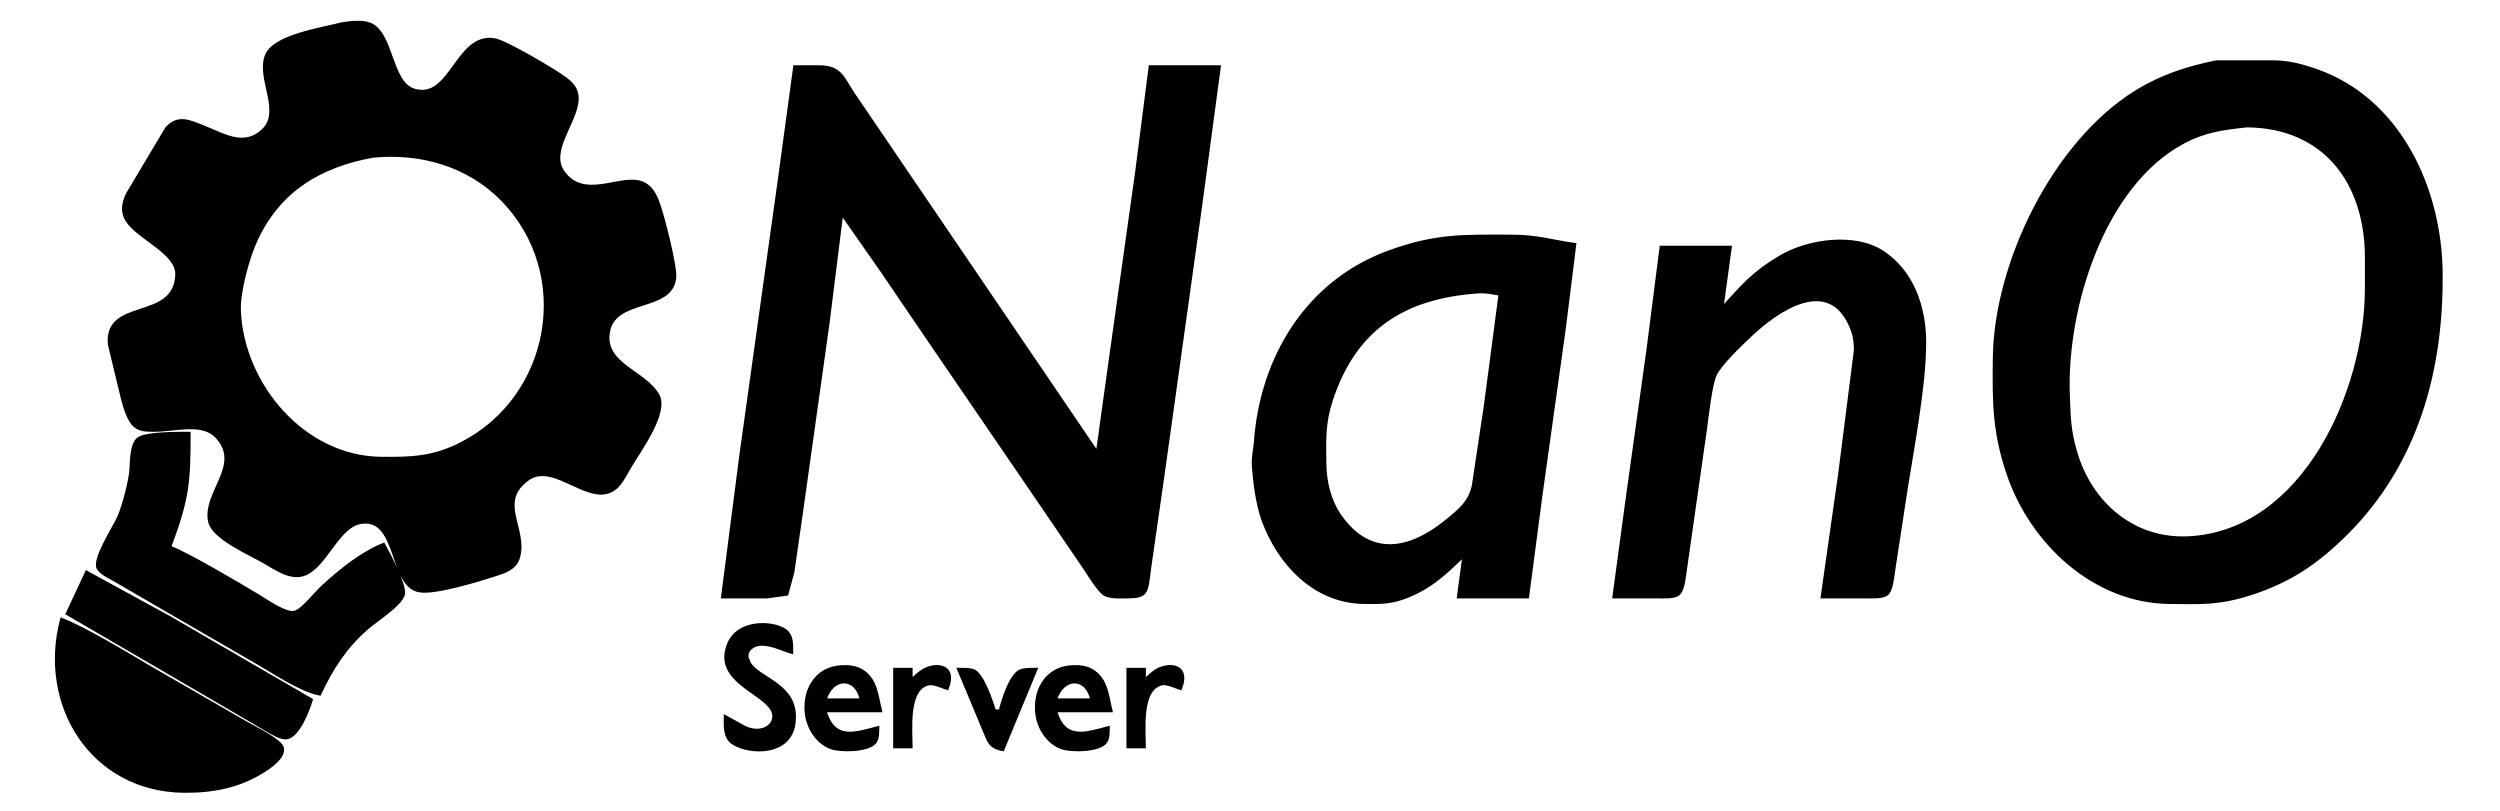
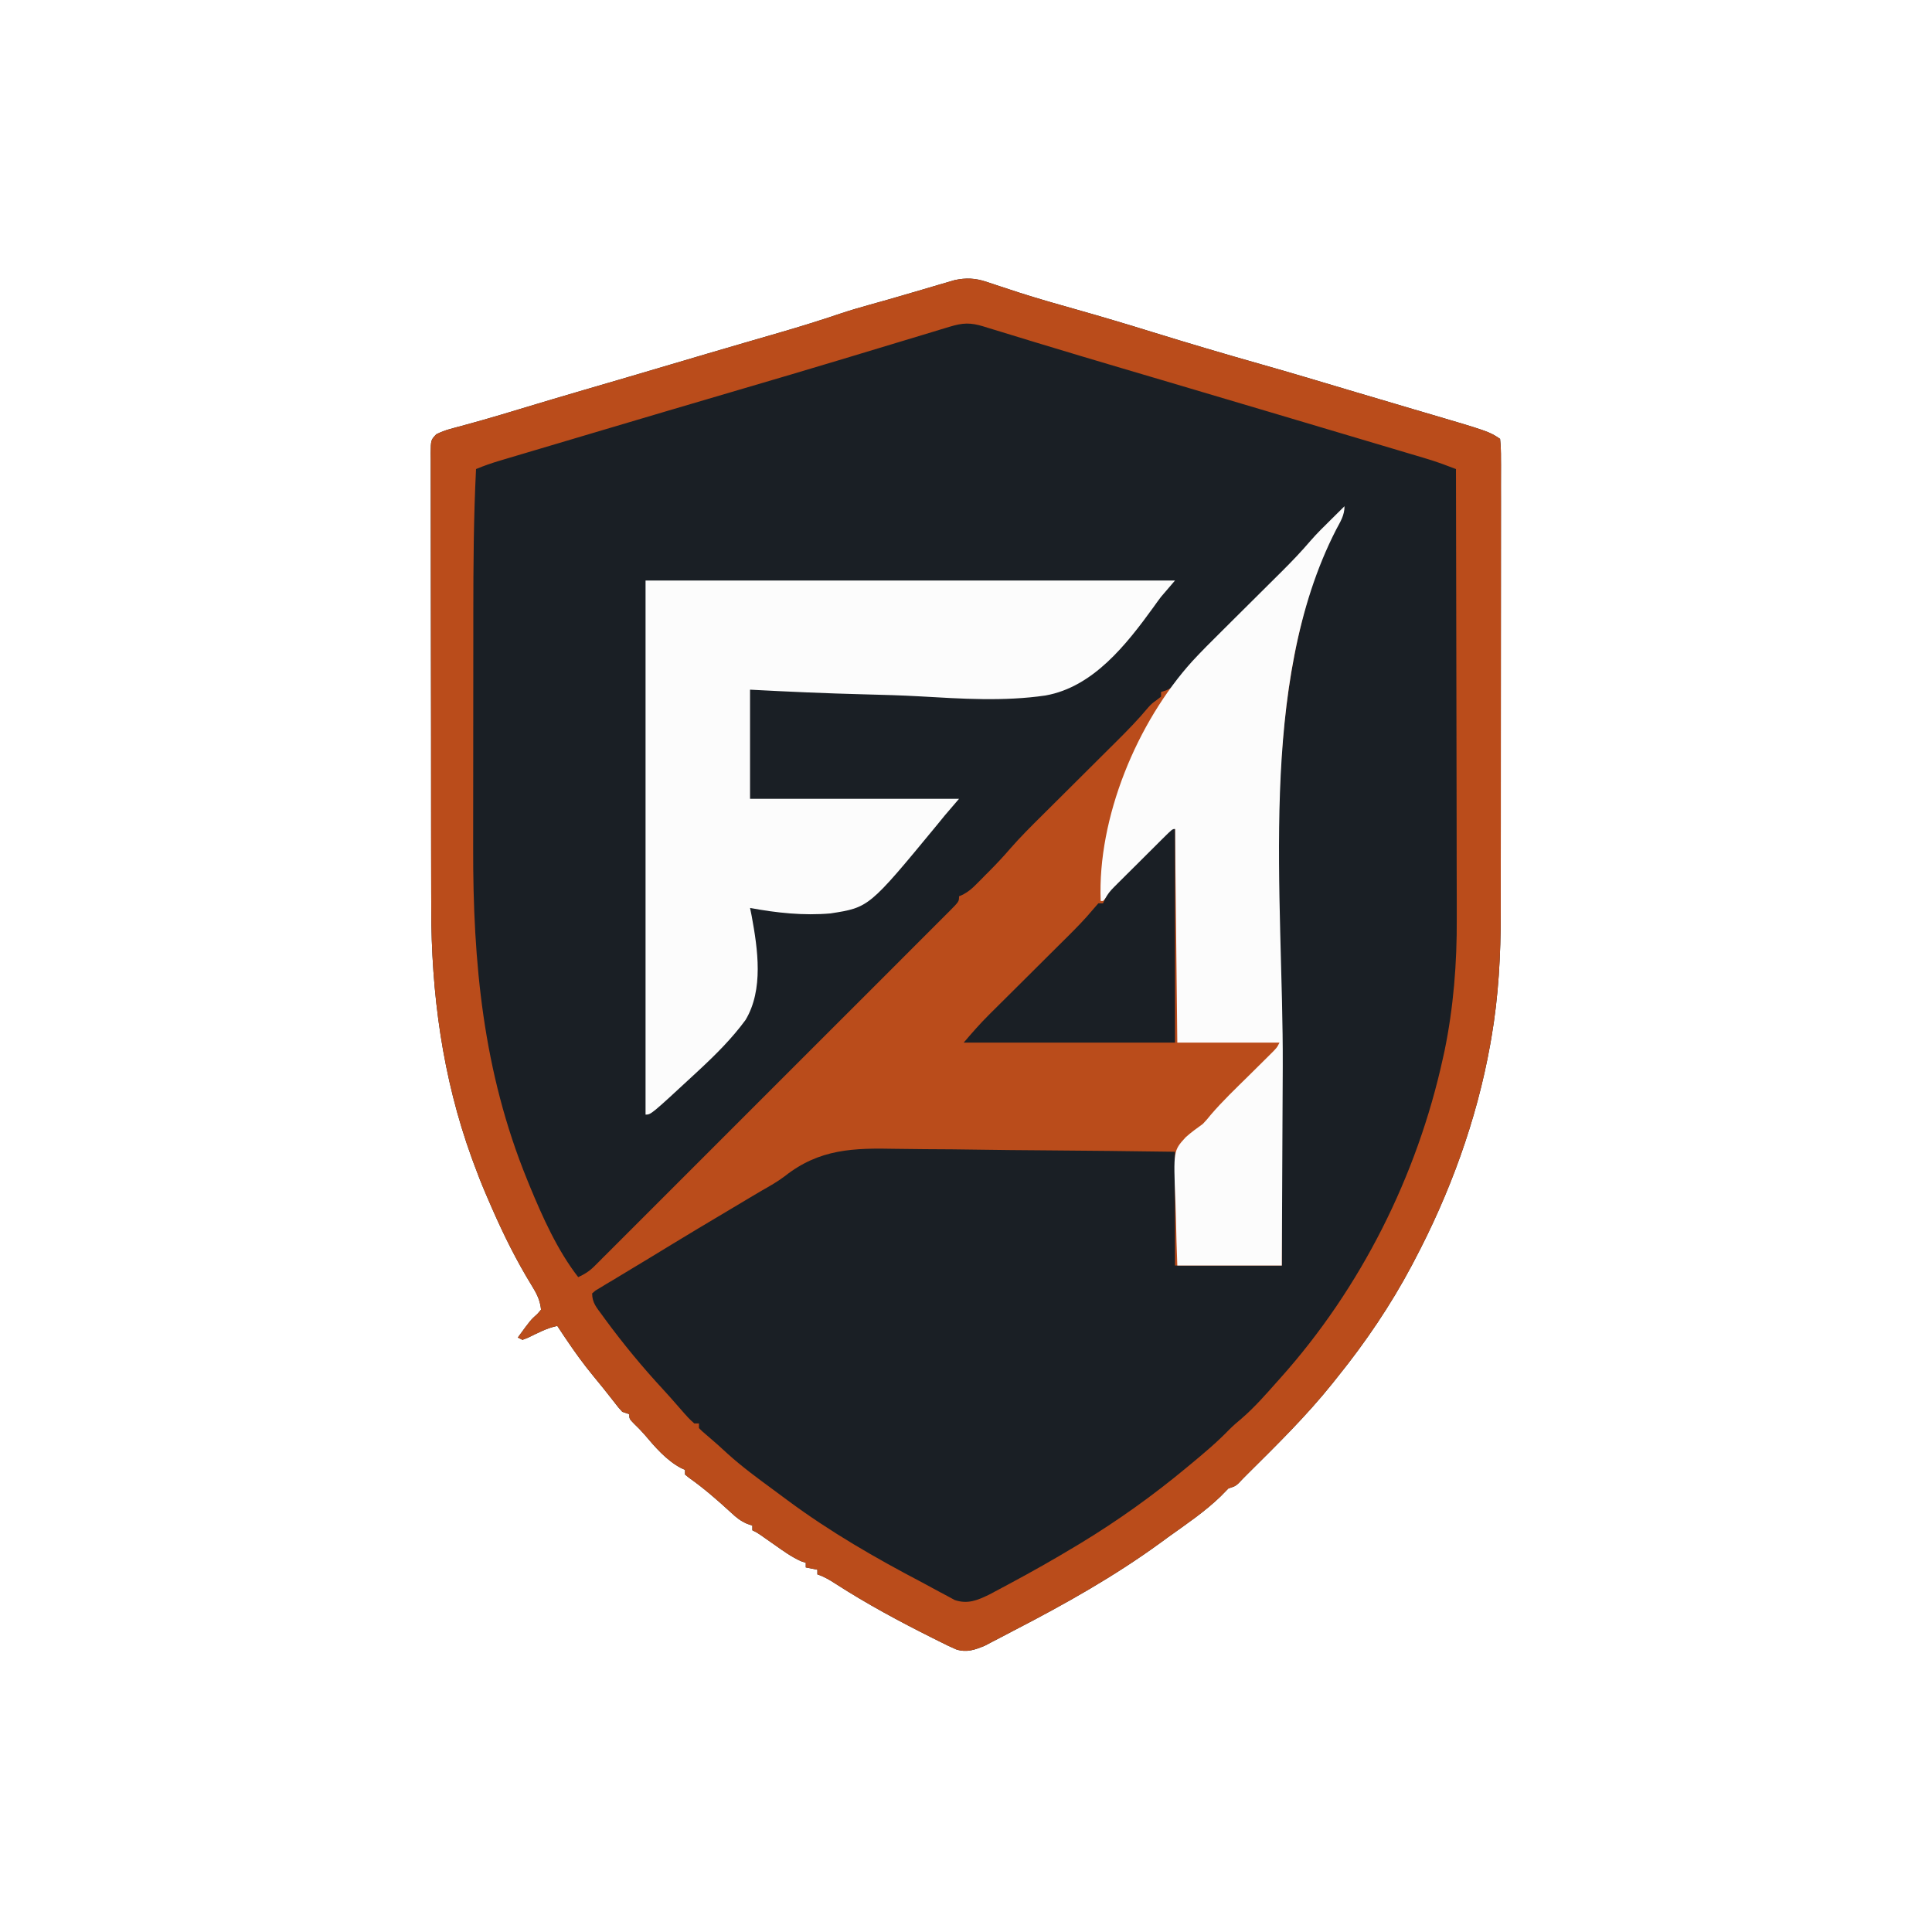
- <svg xmlns="http://www.w3.org/2000/svg" width="3in" height="0.973in" viewBox="0 0 900 292">
-   <path id="Icon" fill="black" stroke="black" stroke-width="1" d="M 123.00,8.52            C 126.11,8.02 131.03,7.41 133.87,9.02              141.27,13.22 140.61,29.93 149.04,32.43              162.35,36.38 164.29,11.87 178.00,14.28              182.06,14.99 199.11,25.10 202.98,27.90              205.93,30.04 207.96,32.13 207.74,36.00              207.26,44.22 197.29,54.40 202.74,61.98              209.97,72.05 222.29,63.65 229.98,65.47              233.45,66.29 235.21,68.91 236.52,72.00              238.31,76.19 243.30,95.93 242.89,99.98              241.63,112.34 220.68,106.72 218.93,120.00              217.42,131.43 232.08,133.87 236.82,142.29              240.36,148.55 230.16,162.31 226.81,168.00              225.47,170.28 223.67,173.88 221.74,175.57              212.80,183.42 199.64,165.70 190.00,172.57              178.47,180.81 189.70,190.50 186.57,200.90              185.40,204.78 181.48,206.00 178.00,207.11              172.02,209.02 156.80,213.72 151.04,212.85              140.06,211.19 143.62,186.28 130.00,188.15              121.73,189.28 117.43,203.28 109.99,206.65              104.80,208.99 99.33,204.90 95.00,202.43              89.89,199.50 76.68,193.80 75.33,187.98              72.88,177.42 87.63,167.44 77.67,157.15              72.45,151.75 62.30,155.13 55.00,155.00              52.63,154.95 50.35,155.02 48.41,153.40              46.08,151.45 44.81,146.87 44.00,144.00              44.00,144.00 39.18,124.00 39.18,124.00              37.70,107.37 62.78,116.11 63.46,99.00              63.78,91.00 49.77,85.95 45.61,79.49              43.52,76.33 44.19,73.23 45.61,70.00              45.61,70.00 59.78,46.23 59.78,46.23              63.94,41.53 68.08,43.67 73.00,45.60              80.40,48.50 87.64,53.32 94.47,46.96              101.77,40.15 92.48,28.31 95.74,20.02              98.54,12.86 115.81,10.42 123.00,8.52 Z            M 134.00,56.30            C 115.36,59.76 100.74,68.27 92.32,86.00              89.28,92.40 85.79,104.97 86.10,112.00              87.29,138.68 109.27,164.67 137.00,165.00              147.97,165.13 155.90,164.87 166.00,159.69              198.67,142.95 206.65,98.69 180.83,72.09              168.53,59.41 151.20,54.59 134.00,56.30 Z            M 115.00,250.00            C 108.18,248.70 99.23,242.58 93.00,239.00              93.00,239.00 55.00,217.00 55.00,217.00              55.00,217.00 41.00,208.86 41.00,208.86              39.25,207.87 36.05,206.42 35.13,204.61              33.41,201.25 41.03,189.82 42.66,186.00              44.33,182.09 46.71,173.21 46.96,169.00              47.14,166.08 47.09,159.96 49.58,158.02              52.35,155.86 64.22,156.00 68.00,156.00              68.00,173.91 67.43,179.82 61.00,197.00              67.28,199.30 86.33,210.60 93.00,214.60              95.90,216.34 102.64,221.17 105.91,220.46              108.56,219.89 113.56,213.50 115.93,211.32              122.22,205.53 130.02,199.16 138.00,196.00              139.81,199.20 145.91,210.75 145.19,213.99              144.36,217.72 135.23,223.47 132.00,226.29              124.16,233.16 119.38,240.64 115.00,250.00 Z            M 31.00,206.00            C 31.00,206.00 61.00,222.40 61.00,222.40              61.00,222.40 112.00,252.00 112.00,252.00              110.96,255.63 107.22,265.40 102.95,265.77              100.85,265.95 97.78,264.02 96.00,262.99              96.00,262.99 81.00,254.20 81.00,254.20              81.00,254.20 24.00,221.00 24.00,221.00              24.00,221.00 31.00,206.00 31.00,206.00 Z            M 22.00,223.00            C 30.13,226.09 45.95,235.63 54.00,240.40              54.00,240.40 89.00,260.58 89.00,260.58              91.62,262.08 100.84,266.56 101.55,269.21              102.46,272.59 97.38,276.02 95.00,277.56              86.08,283.29 76.45,285.11 66.00,285.00              32.82,284.62 13.84,253.78 22.00,223.00 Z" />
-   <path id="Text1" fill="black" stroke="black" stroke-width="1" d="M 798.00,22.22            C 798.00,22.22 817.00,22.22 817.00,22.22              823.34,22.08 828.05,23.27 834.00,25.34              864.00,35.82 878.64,67.92 879.00,98.00              879.41,133.00 870.35,166.65 845.00,192.00              834.36,202.63 824.40,209.41 810.00,213.97              798.80,217.52 792.45,217.13 781.00,217.00              754.00,216.68 731.54,195.59 723.08,171.00              717.80,155.66 717.82,144.84 718.00,129.00              718.41,94.61 739.58,51.32 769.00,33.06              778.22,27.34 787.41,24.40 798.00,22.22 Z            M 286.00,24.00            C 286.00,24.00 295.00,24.00 295.00,24.00              302.65,24.13 303.29,27.95 307.33,34.00              307.33,34.00 324.33,59.00 324.33,59.00              324.33,59.00 395.00,163.00 395.00,163.00              395.00,163.00 399.72,129.00 399.72,129.00              399.72,129.00 409.13,62.00 409.13,62.00              409.13,62.00 414.00,24.00 414.00,24.00              414.00,24.00 439.00,24.00 439.00,24.00              439.00,24.00 432.28,74.00 432.28,74.00              432.28,74.00 418.73,171.00 418.73,171.00              418.73,171.00 414.13,203.00 414.13,203.00              412.67,213.50 413.43,214.86 406.00,215.00              403.63,215.04 399.51,215.27 397.52,214.01              395.39,212.66 391.58,206.36 390.00,204.00              390.00,204.00 375.00,182.00 375.00,182.00              375.00,182.00 334.67,123.00 334.67,123.00              334.67,123.00 317.67,98.00 317.67,98.00              317.67,98.00 303.00,77.00 303.00,77.00              303.00,77.00 298.13,116.00 298.13,116.00              298.13,116.00 288.73,183.00 288.73,183.00              288.73,183.00 285.42,206.00 285.42,206.00              285.42,206.00 283.26,214.01 283.26,214.01              283.26,214.01 276.00,215.00 276.00,215.00              276.00,215.00 260.00,215.00 260.00,215.00              260.00,215.00 266.73,163.00 266.73,163.00              266.73,163.00 280.28,66.00 280.28,66.00              280.28,66.00 286.00,24.00 286.00,24.00 Z            M 809.00,45.37            C 800.34,46.32 793.91,47.09 786.00,51.32              757.14,66.77 743.61,111.03 744.74,142.00              745.05,150.24 745.03,154.88 747.44,163.00              752.89,181.40 768.26,194.62 788.00,193.63              829.65,191.53 851.94,140.62 852.00,104.00              852.00,104.00 852.00,92.00 852.00,92.00              851.69,65.41 836.78,45.62 809.00,45.37 Z            M 527.00,200.00            C 520.18,206.80 514.28,212.18 505.00,215.45              500.13,217.17 496.06,217.06 491.00,217.00              473.22,216.79 460.23,202.91 454.55,187.00              452.60,181.56 451.59,173.80 451.18,168.00              450.93,164.45 451.66,162.42 451.91,159.00              454.12,128.78 470.56,101.41 500.00,90.69              516.86,84.55 526.69,84.97 544.00,85.00              553.55,85.01 558.19,86.76 567.00,88.00              567.00,88.00 563.13,119.00 563.13,119.00              563.13,119.00 554.73,179.00 554.73,179.00              554.73,179.00 550.00,215.00 550.00,215.00              550.00,215.00 525.00,215.00 525.00,215.00              525.00,215.00 527.00,200.00 527.00,200.00 Z            M 620.00,111.00            C 627.56,102.77 630.98,98.39 641.00,92.45              650.99,86.53 667.89,84.10 678.00,90.85              688.73,98.02 692.94,110.63 693.00,123.00              693.08,139.62 688.13,163.81 685.58,181.00              685.58,181.00 681.92,205.00 681.92,205.00              681.55,207.26 681.18,212.58 679.40,213.98              677.80,215.24 674.00,215.00 672.00,215.00              672.00,215.00 656.00,215.00 656.00,215.00              656.00,215.00 662.27,171.00 662.27,171.00              662.27,171.00 667.99,126.00 667.99,126.00              667.91,122.98 667.68,120.84 666.52,118.00              658.62,98.68 639.90,111.58 630.00,121.04              626.56,124.33 619.51,130.94 617.57,135.00              615.93,138.43 614.61,150.56 614.00,155.00              614.00,155.00 609.00,190.00 609.00,190.00              609.00,190.00 606.58,207.00 606.58,207.00              606.26,209.01 605.91,212.68 604.26,214.01              602.71,215.26 598.95,215.00 597.00,215.00              597.00,215.00 581.00,215.00 581.00,215.00              581.00,215.00 585.73,180.00 585.73,180.00              585.73,180.00 593.27,126.00 593.27,126.00              593.27,126.00 598.00,89.00 598.00,89.00              598.00,89.00 623.00,89.00 623.00,89.00              623.00,89.00 620.00,111.00 620.00,111.00 Z            M 540.00,106.00            C 537.03,105.47 535.08,104.97 532.00,105.18              505.76,107.02 487.91,118.04 479.36,144.00              476.60,152.37 476.90,158.39 477.00,167.00              477.08,173.63 478.73,180.53 482.64,186.00              493.70,201.50 508.11,197.96 521.00,187.38              525.48,183.71 529.06,180.88 530.37,175.00              530.37,175.00 534.73,146.00 534.73,146.00              534.73,146.00 540.00,106.00 540.00,106.00 Z" />
-   <path id="Text2" fill="black" stroke="black" stroke-width="1" d="M 261.00,258.00            C 261.00,258.00 268.00,261.87 268.00,261.87              274.66,265.05 280.09,260.56 278.04,256.01              274.96,249.20 256.86,245.29 262.15,232.02              265.89,222.62 280.05,224.01 283.40,227.65              285.22,229.63 284.97,232.51 285.00,235.00              280.71,233.79 273.11,229.43 269.41,234.29              268.82,235.47 268.66,236.61 269.41,237.96              270.21,240.76 274.59,243.09 277.00,244.69              282.92,248.63 286.63,252.38 285.89,260.00              284.58,273.38 266.39,271.10 262.60,266.58              260.68,264.31 261.01,260.80 261.00,258.00 Z            M 316.00,262.00            C 315.94,263.72 316.10,265.85 315.01,267.30              312.60,270.49 302.41,270.57 299.00,269.26              294.39,267.49 291.16,262.75 290.33,258.00              288.79,249.22 293.38,240.44 303.00,240.05              305.35,239.95 307.81,240.14 309.91,241.31              315.45,244.43 315.63,250.55 317.00,256.00              317.00,256.00 297.00,256.00 297.00,256.00              300.23,266.97 307.69,264.16 316.00,262.00 Z            M 328.00,245.00            C 329.57,243.56 331.06,241.98 333.00,241.02              337.30,238.90 344.30,239.56 341.00,248.00              339.41,247.47 336.11,246.02 334.58,246.26              326.32,247.61 328.00,263.05 328.00,269.00              328.00,269.00 322.00,269.00 322.00,269.00              322.00,269.00 322.00,241.00 322.00,241.00              322.00,241.00 328.00,241.00 328.00,241.00              328.00,241.00 328.00,245.00 328.00,245.00 Z            M 399.00,262.00            C 398.94,263.72 399.10,265.85 398.01,267.30              395.60,270.49 385.41,270.57 382.00,269.26              377.39,267.49 374.16,262.75 373.33,258.00              371.79,249.22 376.38,240.44 386.00,240.05              388.35,239.95 390.81,240.14 392.91,241.31              398.45,244.43 398.63,250.55 400.00,256.00              400.00,256.00 380.00,256.00 380.00,256.00              383.23,266.97 390.69,264.16 399.00,262.00 Z            M 412.00,245.00            C 413.57,243.56 415.06,241.98 417.00,241.02              421.30,238.90 428.30,239.56 425.00,248.00              423.41,247.47 420.11,246.02 418.58,246.26              410.32,247.61 412.00,263.05 412.00,269.00              412.00,269.00 406.00,269.00 406.00,269.00              406.00,269.00 406.00,241.00 406.00,241.00              406.00,241.00 412.00,241.00 412.00,241.00              412.00,241.00 412.00,245.00 412.00,245.00 Z            M 345.00,241.00            C 346.59,241.02 349.19,240.91 350.61,241.57              353.82,243.07 357.03,252.59 358.00,256.00              358.00,256.00 360.00,256.00 360.00,256.00              360.86,252.33 363.66,243.18 367.22,241.60              368.75,240.92 371.32,241.02 373.00,241.00              373.00,241.00 361.00,270.00 361.00,270.00              355.83,269.11 355.84,266.53 353.77,262.00              353.77,262.00 345.00,241.00 345.00,241.00 Z            M 310.00,252.00            C 308.01,243.16 299.50,243.77 297.00,252.00              297.00,252.00 310.00,252.00 310.00,252.00 Z            M 393.00,252.00            C 391.01,243.16 382.50,243.77 380.00,252.00              380.00,252.00 393.00,252.00 393.00,252.00 Z" />
+ <svg xmlns="http://www.w3.org/2000/svg" viewBox="0 0 832 832" width="832" height="832">
+   <g transform="translate(424.8008,121.3555)">
+     <path fill="#1A1F25" d="M0 0 C0.89 0.29 1.77 0.58 2.68 0.88 C3.62 1.19 4.55 1.51 5.51 1.83 C7.5 2.48 9.48 3.13 11.46 3.78 C11.95 3.94 11.95 3.94 14.42 4.75 C18.19 5.96 21.97 7.1 25.76 8.21 C26.1 8.31 26.1 8.31 27.81 8.81 C31.54 9.89 35.27 10.95 39 12 C49.75 15.04 60.44 18.23 71.11 21.54 C86.71 26.36 102.36 31.01 118.07 35.46 C131.67 39.31 145.21 43.39 158.75 47.43 C164.59 49.17 170.44 50.9 176.29 52.62 C178.75 53.36 181.22 54.09 183.69 54.82 C185.25 55.28 186.81 55.74 188.37 56.19 C216.4 64.44 216.4 64.44 221.2 67.64 C221.5 70.58 221.6 73.3 221.57 76.24 C221.58 77.14 221.58 78.04 221.59 78.97 C221.6 82.01 221.58 85.05 221.57 88.08 C221.57 90.26 221.58 92.43 221.58 94.6 C221.59 100.52 221.58 106.44 221.57 112.35 C221.56 118.56 221.56 124.76 221.56 130.97 C221.56 141.41 221.55 151.85 221.54 162.29 C221.51 174.32 221.51 186.34 221.52 198.36 C221.52 209.96 221.52 221.55 221.51 233.15 C221.5 238.06 221.5 242.98 221.5 247.9 C221.5 253.72 221.5 259.54 221.48 265.36 C221.48 267.48 221.48 269.6 221.48 271.72 C221.5 289.77 220.54 307.76 217.45 325.58 C217.36 326.08 217.36 326.08 216.93 328.57 C211.12 360.99 199.58 392.57 184.2 421.64 C183.87 422.27 183.54 422.9 183.2 423.55 C174.17 440.58 163.29 456.65 151.2 471.64 C150.46 472.57 149.73 473.5 148.97 474.45 C137.74 488.45 125.01 500.95 112.29 513.57 C111.04 514.81 109.81 516.07 108.61 517.36 C107.2 518.64 107.2 518.64 104.2 519.64 C103.07 520.78 101.94 521.91 100.83 523.07 C93.99 529.69 85.92 535.11 78.2 540.64 C77.12 541.44 76.03 542.23 74.95 543.02 C55.22 557.41 33.84 569.43 12.16 580.63 C10.2 581.65 8.24 582.68 6.28 583.72 C5.05 584.36 3.81 585 2.57 585.64 C2.04 585.92 2.04 585.92 -0.65 587.33 C-4.9 589.1 -8.4 590.39 -12.97 588.97 C-15.49 587.9 -17.92 586.71 -20.36 585.46 C-21.27 585.01 -22.18 584.56 -23.12 584.09 C-37.42 576.93 -51.53 569.36 -64.97 560.68 C-67.57 559 -69.84 557.63 -72.8 556.64 C-72.8 555.98 -72.8 555.32 -72.8 554.64 C-74.45 554.31 -76.1 553.98 -77.8 553.64 C-77.8 552.98 -77.8 552.32 -77.8 551.64 C-78.46 551.43 -79.11 551.21 -79.79 550.99 C-83.88 549.16 -87.34 546.66 -90.99 544.08 C-92.42 543.08 -93.85 542.08 -95.28 541.08 C-95.91 540.64 -96.54 540.19 -97.18 539.74 C-98.8 538.64 -98.8 538.64 -100.8 537.64 C-100.8 536.98 -100.8 536.32 -100.8 535.64 C-101.54 535.39 -102.28 535.13 -103.04 534.87 C-105.93 533.59 -107.64 532.23 -109.93 530.08 C-115.72 524.77 -121.69 519.54 -128.12 515.01 C-128.68 514.56 -129.23 514.11 -129.8 513.64 C-129.8 512.98 -129.8 512.32 -129.8 511.64 C-130.38 511.38 -130.96 511.11 -131.56 510.84 C-137.83 507.49 -142.66 501.87 -147.19 496.5 C-148.64 494.83 -150.14 493.3 -151.74 491.77 C-153.8 489.64 -153.8 489.64 -153.8 487.64 C-154.79 487.31 -155.78 486.98 -156.8 486.64 C-158.53 484.75 -158.53 484.75 -160.43 482.27 C-163.35 478.51 -166.31 474.8 -169.36 471.14 C-173.46 466.16 -177.2 460.99 -180.8 455.64 C-181.02 455.32 -181.02 455.32 -182.12 453.69 C-183.02 452.34 -183.91 451 -184.8 449.64 C-189.32 450.56 -193.22 452.68 -197.34 454.68 C-198.15 455 -198.96 455.32 -199.8 455.64 C-200.46 455.31 -201.12 454.98 -201.8 454.64 C-196.31 447.1 -196.31 447.1 -193.36 444.46 C-192.85 443.86 -192.33 443.26 -191.8 442.64 C-192.19 439.03 -193.3 436.42 -195.17 433.34 C-195.66 432.52 -196.15 431.7 -196.65 430.86 C-196.91 430.42 -196.91 430.42 -198.24 428.21 C-204.59 417.36 -209.87 406.2 -214.8 394.64 C-215.1 393.96 -215.39 393.27 -215.7 392.56 C-217.52 388.3 -219.21 383.99 -220.8 379.64 C-221.07 378.9 -221.35 378.16 -221.63 377.39 C-234.27 342.54 -239.11 306.45 -239.09 269.54 C-239.1 267.33 -239.1 265.11 -239.11 262.89 C-239.13 256.96 -239.13 251.02 -239.14 245.08 C-239.14 241.36 -239.14 237.65 -239.15 233.93 C-239.17 220.3 -239.17 206.66 -239.17 193.02 C-239.17 182.27 -239.19 171.53 -239.22 160.78 C-239.25 149.71 -239.26 138.64 -239.26 127.56 C-239.26 121.36 -239.26 115.16 -239.28 108.96 C-239.3 103.15 -239.3 97.33 -239.29 91.52 C-239.29 89.39 -239.29 87.25 -239.3 85.12 C-239.32 82.21 -239.31 79.3 -239.3 76.4 C-239.31 75.55 -239.32 74.7 -239.33 73.82 C-239.26 68.12 -239.26 68.12 -236.89 65.64 C-234.88 64.68 -233.02 63.93 -230.87 63.36 C-230.09 63.14 -229.31 62.93 -228.51 62.71 C-227.66 62.48 -226.8 62.25 -225.93 62.02 C-224.03 61.5 -222.13 60.97 -220.23 60.45 C-219.2 60.16 -218.17 59.87 -217.11 59.58 C-211.69 58.05 -206.31 56.42 -200.92 54.79 C-191.52 51.95 -182.11 49.13 -172.68 46.39 C-160.45 42.85 -148.24 39.23 -136.02 35.62 C-125.48 32.5 -114.93 29.38 -104.37 26.31 C-103.45 26.04 -102.53 25.78 -101.58 25.5 C-97.21 24.23 -92.84 22.96 -88.46 21.69 C-79.94 19.21 -71.49 16.59 -63.08 13.74 C-58.79 12.31 -54.47 11.04 -50.11 9.83 C-48.34 9.33 -46.56 8.84 -44.79 8.34 C-43.84 8.07 -42.89 7.81 -41.92 7.53 C-38.42 6.54 -34.93 5.51 -31.44 4.48 C-30.19 4.12 -28.93 3.75 -27.64 3.37 C-25.16 2.65 -22.69 1.92 -20.22 1.18 C-19.08 0.85 -17.94 0.52 -16.77 0.18 C-16.27 0.04 -16.27 0.04 -13.72 -0.72 C-8.81 -1.79 -4.75 -1.59 0 0 Z" />
+   </g>
+   <g transform="translate(424.8008,121.3555)">
+     <path fill="#BA4C1B" d="M0 0 C0.89 0.29 1.77 0.58 2.68 0.88 C3.62 1.19 4.55 1.51 5.51 1.83 C7.5 2.48 9.48 3.13 11.46 3.78 C11.95 3.94 11.95 3.94 14.42 4.75 C18.19 5.96 21.97 7.1 25.76 8.21 C26.1 8.31 26.1 8.31 27.81 8.81 C31.54 9.89 35.27 10.95 39 12 C49.75 15.04 60.44 18.23 71.11 21.54 C86.71 26.36 102.36 31.01 118.07 35.46 C131.67 39.31 145.21 43.39 158.75 47.43 C164.59 49.17 170.44 50.9 176.29 52.62 C178.75 53.36 181.22 54.09 183.69 54.82 C185.25 55.28 186.81 55.74 188.37 56.19 C216.4 64.44 216.4 64.44 221.2 67.64 C221.5 70.58 221.6 73.3 221.57 76.24 C221.58 77.14 221.58 78.04 221.59 78.97 C221.6 82.01 221.58 85.05 221.57 88.08 C221.57 90.26 221.58 92.43 221.58 94.6 C221.59 100.52 221.58 106.44 221.57 112.35 C221.56 118.56 221.56 124.76 221.56 130.97 C221.56 141.41 221.55 151.85 221.54 162.29 C221.51 174.32 221.51 186.34 221.52 198.36 C221.52 209.96 221.52 221.55 221.51 233.15 C221.5 238.06 221.5 242.98 221.5 247.9 C221.5 253.72 221.5 259.54 221.48 265.36 C221.48 267.48 221.48 269.6 221.48 271.72 C221.5 289.77 220.54 307.76 217.45 325.58 C217.36 326.08 217.36 326.08 216.93 328.57 C211.12 360.99 199.58 392.57 184.2 421.64 C183.87 422.27 183.54 422.9 183.2 423.55 C174.17 440.58 163.29 456.65 151.2 471.64 C150.46 472.57 149.73 473.5 148.97 474.45 C137.74 488.45 125.01 500.95 112.29 513.57 C111.04 514.81 109.81 516.07 108.61 517.36 C107.2 518.64 107.2 518.64 104.2 519.64 C103.07 520.78 101.94 521.91 100.83 523.07 C93.99 529.69 85.92 535.11 78.2 540.64 C77.12 541.44 76.03 542.23 74.95 543.02 C55.22 557.41 33.84 569.43 12.16 580.63 C10.2 581.65 8.24 582.68 6.28 583.72 C5.05 584.36 3.81 585 2.57 585.64 C2.04 585.92 2.04 585.92 -0.65 587.33 C-4.9 589.1 -8.4 590.39 -12.97 588.97 C-15.49 587.9 -17.92 586.71 -20.36 585.46 C-21.27 585.01 -22.18 584.56 -23.12 584.09 C-37.42 576.93 -51.53 569.36 -64.97 560.68 C-67.57 559 -69.84 557.63 -72.8 556.64 C-72.8 555.98 -72.8 555.32 -72.8 554.64 C-74.45 554.31 -76.1 553.98 -77.8 553.64 C-77.8 552.98 -77.8 552.32 -77.8 551.64 C-78.46 551.43 -79.11 551.21 -79.79 550.99 C-83.88 549.16 -87.34 546.66 -90.99 544.08 C-92.42 543.08 -93.85 542.08 -95.28 541.08 C-95.91 540.64 -96.54 540.19 -97.18 539.74 C-98.8 538.64 -98.8 538.64 -100.8 537.64 C-100.8 536.98 -100.8 536.32 -100.8 535.64 C-101.54 535.39 -102.28 535.13 -103.04 534.87 C-105.93 533.59 -107.64 532.23 -109.93 530.08 C-115.72 524.77 -121.69 519.54 -128.12 515.01 C-128.68 514.56 -129.23 514.11 -129.8 513.64 C-129.8 512.98 -129.8 512.32 -129.8 511.64 C-130.38 511.38 -130.96 511.11 -131.56 510.84 C-137.83 507.49 -142.66 501.87 -147.19 496.5 C-148.64 494.83 -150.14 493.3 -151.74 491.77 C-153.8 489.64 -153.8 489.64 -153.8 487.64 C-154.79 487.31 -155.78 486.98 -156.8 486.64 C-158.53 484.75 -158.53 484.75 -160.43 482.27 C-163.35 478.51 -166.31 474.8 -169.36 471.14 C-173.46 466.16 -177.2 460.99 -180.8 455.64 C-181.02 455.32 -181.02 455.32 -182.12 453.69 C-183.02 452.34 -183.91 451 -184.8 449.64 C-189.32 450.56 -193.22 452.68 -197.34 454.68 C-198.15 455 -198.96 455.32 -199.8 455.64 C-200.46 455.31 -201.12 454.98 -201.8 454.64 C-196.31 447.1 -196.31 447.1 -193.36 444.46 C-192.85 443.86 -192.33 443.26 -191.8 442.64 C-192.19 439.03 -193.3 436.42 -195.17 433.34 C-195.66 432.52 -196.15 431.7 -196.65 430.86 C-196.91 430.42 -196.91 430.42 -198.24 428.21 C-204.59 417.36 -209.87 406.2 -214.8 394.64 C-215.1 393.96 -215.39 393.27 -215.7 392.56 C-217.52 388.3 -219.21 383.99 -220.8 379.64 C-221.07 378.9 -221.35 378.16 -221.63 377.39 C-234.27 342.54 -239.11 306.45 -239.09 269.54 C-239.1 267.33 -239.1 265.11 -239.11 262.89 C-239.13 256.96 -239.13 251.02 -239.14 245.08 C-239.14 241.36 -239.14 237.65 -239.15 233.93 C-239.17 220.3 -239.17 206.66 -239.17 193.02 C-239.17 182.27 -239.19 171.53 -239.22 160.78 C-239.25 149.71 -239.26 138.64 -239.26 127.56 C-239.26 121.36 -239.26 115.16 -239.28 108.96 C-239.3 103.15 -239.3 97.33 -239.29 91.52 C-239.29 89.39 -239.29 87.25 -239.3 85.12 C-239.32 82.21 -239.31 79.3 -239.3 76.4 C-239.31 75.55 -239.32 74.7 -239.33 73.82 C-239.26 68.12 -239.26 68.12 -236.89 65.64 C-234.88 64.68 -233.02 63.93 -230.87 63.36 C-230.09 63.14 -229.31 62.93 -228.51 62.71 C-227.66 62.48 -226.8 62.25 -225.93 62.02 C-224.03 61.5 -222.13 60.97 -220.23 60.45 C-219.2 60.16 -218.17 59.87 -217.11 59.58 C-211.69 58.05 -206.31 56.42 -200.92 54.79 C-191.52 51.95 -182.11 49.13 -172.68 46.39 C-160.45 42.85 -148.24 39.23 -136.02 35.62 C-125.48 32.5 -114.93 29.38 -104.37 26.31 C-103.45 26.04 -102.53 25.78 -101.58 25.5 C-97.21 24.23 -92.84 22.96 -88.46 21.69 C-79.94 19.21 -71.49 16.59 -63.08 13.74 C-58.79 12.31 -54.47 11.04 -50.11 9.83 C-48.34 9.33 -46.56 8.84 -44.79 8.34 C-43.84 8.07 -42.89 7.81 -41.92 7.53 C-38.42 6.54 -34.93 5.51 -31.44 4.48 C-30.19 4.12 -28.93 3.75 -27.64 3.37 C-25.16 2.65 -22.69 1.92 -20.22 1.18 C-19.08 0.85 -17.94 0.52 -16.77 0.18 C-16.27 0.04 -16.27 0.04 -13.72 -0.72 C-8.81 -1.79 -4.75 -1.59 0 0 Z M-15.76 19.33 C-16.38 19.52 -16.38 19.52 -19.51 20.46 C-20.88 20.88 -22.25 21.3 -23.61 21.71 C-25.04 22.14 -26.46 22.57 -27.88 23 C-30.93 23.92 -33.97 24.84 -37.02 25.76 C-44.28 27.96 -51.55 30.15 -58.82 32.34 C-60.45 32.83 -62.08 33.32 -63.71 33.81 C-77.27 37.89 -90.84 41.92 -104.43 45.89 C-126.25 52.29 -148.06 58.75 -169.87 65.23 C-173.72 66.38 -177.58 67.52 -181.44 68.67 C-186.01 70.02 -190.58 71.38 -195.15 72.74 C-196.86 73.25 -198.56 73.75 -200.27 74.26 C-202.62 74.96 -204.98 75.66 -207.33 76.36 C-207.68 76.46 -207.68 76.46 -209.41 76.98 C-212.96 78.04 -216.39 79.21 -219.8 80.64 C-220.84 101.37 -220.96 122.07 -220.97 142.82 C-220.97 145.57 -220.97 148.32 -220.97 151.07 C-220.98 160.72 -220.99 170.37 -220.99 180.02 C-220.99 188.91 -221 197.81 -221.01 206.7 C-221.03 214.42 -221.03 222.15 -221.03 229.87 C-221.03 234.45 -221.03 239.02 -221.04 243.6 C-221.15 293.27 -216.76 340.14 -197.8 386.64 C-197.47 387.46 -197.14 388.27 -196.8 389.11 C-191.21 402.66 -184.81 417.01 -175.8 428.64 C-173.02 427.37 -170.97 426.06 -168.81 423.91 C-168.24 423.35 -167.68 422.79 -167.1 422.21 C-166.79 421.9 -166.79 421.9 -165.25 420.34 C-164.59 419.69 -163.93 419.04 -163.26 418.36 C-161.05 416.17 -158.86 413.96 -156.66 411.76 C-155.08 410.19 -153.51 408.61 -151.93 407.04 C-147.64 402.77 -143.36 398.48 -139.09 394.2 C-134.62 389.72 -130.14 385.25 -125.67 380.78 C-117.67 372.79 -109.68 364.8 -101.7 356.8 C-94.45 349.54 -87.2 342.29 -79.94 335.04 C-71.52 326.63 -63.1 318.22 -54.68 309.8 C-50.23 305.34 -45.77 300.88 -41.31 296.43 C-37.12 292.24 -32.93 288.05 -28.75 283.86 C-27.21 282.32 -25.67 280.78 -24.13 279.24 C-22.03 277.14 -19.94 275.05 -17.85 272.95 C-17.23 272.33 -16.61 271.72 -15.97 271.08 C-11.8 266.87 -11.8 266.87 -11.8 264.64 C-11.21 264.38 -10.62 264.12 -10.01 263.84 C-7.72 262.6 -6.21 261.3 -4.38 259.45 C-3.74 258.81 -3.11 258.18 -2.46 257.53 C-1.81 256.86 -1.16 256.2 -0.49 255.52 C0.15 254.88 0.79 254.24 1.45 253.58 C4.49 250.51 7.42 247.39 10.23 244.11 C14.59 239.11 19.28 234.45 23.99 229.78 C25.61 228.17 27.23 226.55 28.86 224.94 C32.88 220.92 36.92 216.91 40.95 212.91 C44.37 209.51 47.78 206.11 51.2 202.7 C52.78 201.12 54.37 199.55 55.96 197.97 C60.73 193.23 65.39 188.47 69.68 183.29 C71.2 181.64 71.2 181.64 73.39 180.05 C73.99 179.59 74.58 179.12 75.2 178.64 C75.2 177.98 75.2 177.32 75.2 176.64 C75.95 176.41 76.7 176.17 77.47 175.92 C80.64 174.44 81.79 173.02 83.84 170.21 C88.44 164.21 93.64 158.97 99.02 153.67 C100.04 152.65 101.07 151.63 102.09 150.61 C104.77 147.95 107.45 145.29 110.13 142.64 C114.42 138.39 118.71 134.13 122.99 129.87 C124.48 128.4 125.96 126.93 127.45 125.46 C132.05 120.89 136.52 116.29 140.72 111.35 C143.21 108.47 145.92 105.81 148.64 103.14 C148.91 102.88 148.91 102.88 150.28 101.52 C151.58 100.23 152.89 98.93 154.2 97.64 C153.69 98.63 153.18 99.61 152.66 100.62 C116.76 170.66 126.86 261.19 127.06 337.9 C127.08 347.28 127.09 356.67 127.1 366.05 C127.12 385.25 127.16 404.45 127.2 423.64 C112.02 423.64 96.84 423.64 81.2 423.64 C81.2 407.47 81.2 391.3 81.2 374.64 C61.99 374.37 42.78 374.15 23.56 374.02 C14.64 373.96 5.72 373.88 -3.21 373.74 C-10.99 373.62 -18.78 373.54 -26.56 373.52 C-30.68 373.5 -34.79 373.46 -38.91 373.38 C-57.17 373 -71.85 373.32 -86.84 385.16 C-89.97 387.54 -93.36 389.44 -96.77 391.38 C-98.02 392.11 -99.27 392.85 -100.51 393.59 C-101.13 393.96 -101.75 394.32 -102.38 394.7 C-116.84 403.26 -131.24 411.91 -145.57 420.68 C-148.78 422.63 -151.99 424.56 -155.21 426.49 C-157.16 427.67 -159.1 428.84 -161.05 430.02 C-161.94 430.55 -162.84 431.08 -163.76 431.62 C-164.56 432.11 -165.36 432.6 -166.19 433.11 C-166.89 433.53 -167.59 433.95 -168.32 434.38 C-168.81 434.8 -169.3 435.21 -169.8 435.64 C-169.8 439.65 -167.89 441.73 -165.61 444.83 C-165.17 445.44 -164.73 446.05 -164.27 446.68 C-156.44 457.35 -148.01 467.54 -139.02 477.24 C-136.95 479.49 -134.93 481.77 -132.93 484.08 C-128.14 489.56 -128.14 489.56 -125.8 491.64 C-125.14 491.64 -124.48 491.64 -123.8 491.64 C-123.8 492.3 -123.8 492.96 -123.8 493.64 C-122.4 495.05 -122.4 495.05 -120.43 496.71 C-117.31 499.35 -114.29 502.05 -111.3 504.83 C-105.18 510.34 -98.61 515.19 -91.97 520.05 C-89.81 521.64 -87.66 523.24 -85.51 524.84 C-67.22 538.39 -47.78 549.59 -27.65 560.14 C-25.18 561.45 -22.73 562.77 -20.29 564.12 C-19.06 564.77 -17.84 565.43 -16.61 566.08 C-15.63 566.62 -14.65 567.15 -13.63 567.7 C-8.05 569.56 -3.82 567.79 1.25 565.31 C3.15 564.31 5.05 563.29 6.95 562.27 C7.96 561.73 8.98 561.19 10.02 560.63 C19.55 555.53 28.94 550.22 38.2 544.64 C38.59 544.41 38.59 544.41 40.56 543.22 C56.57 533.51 71.8 522.62 86.2 510.64 C86.71 510.22 87.22 509.8 87.75 509.36 C93.59 504.53 99.35 499.7 104.61 494.23 C106.31 492.53 108.11 491 109.95 489.46 C115.51 484.64 120.33 479.14 125.2 473.64 C125.68 473.11 126.16 472.57 126.65 472.02 C161.25 433.34 185.48 385 196.57 334.39 C196.8 333.37 197.03 332.34 197.26 331.29 C201.16 312.35 202.65 293.39 202.54 274.09 C202.54 271.96 202.54 269.83 202.54 267.7 C202.54 262 202.52 256.3 202.5 250.59 C202.48 244.6 202.48 238.62 202.48 232.63 C202.47 221.32 202.45 210.02 202.42 198.71 C202.38 185.83 202.37 172.94 202.35 160.06 C202.32 133.59 202.27 107.12 202.2 80.64 C200.93 80.16 199.66 79.69 198.39 79.21 C197.69 78.94 196.98 78.67 196.25 78.4 C193.56 77.41 190.85 76.57 188.1 75.75 C186.96 75.41 185.82 75.07 184.64 74.72 C183.41 74.36 182.18 73.99 180.92 73.62 C179.6 73.22 178.27 72.83 176.95 72.43 C174.14 71.6 171.34 70.76 168.53 69.93 C164.25 68.66 159.97 67.38 155.69 66.11 C147.48 63.66 139.27 61.22 131.06 58.78 C127.83 57.83 124.61 56.86 121.38 55.9 C105.88 51.3 90.39 46.7 74.89 42.11 C73.73 41.77 72.56 41.42 71.36 41.07 C62.43 38.43 62.43 38.43 58 37.12 C46.46 33.71 34.94 30.27 23.43 26.77 C22.42 26.46 21.4 26.15 20.35 25.84 C15.56 24.38 10.78 22.92 6 21.45 C4.33 20.94 2.67 20.43 1 19.93 C0.25 19.69 -0.51 19.46 -1.28 19.22 C-6.93 17.5 -10.16 17.64 -15.76 19.33 Z" />
+   </g>
+   <g transform="translate(278,250)">
+     <path fill="#FCFCFC" d="M0 0 C75.24 0 150.48 0 228 0 C226.02 2.31 224.04 4.62 222 7 C220.9 8.46 219.82 9.93 218.77 11.43 C207.12 27.51 192.79 45.89 172.19 49.51 C154.38 52.12 135.99 50.92 118.1 49.88 C110.11 49.43 102.12 49.21 94.12 49.01 C77.73 48.6 61.37 47.87 45 47 C45 62.51 45 78.02 45 94 C74.7 94 104.4 94 135 94 C133.02 96.31 131.04 98.62 129 101 C127.78 102.48 126.56 103.97 125.35 105.47 C96.23 140.77 96.23 140.77 79.69 143.35 C68.06 144.38 56.44 143.13 45 141 C45.23 142.13 45.46 143.27 45.7 144.43 C48.34 158.77 50.89 176.17 43.06 189.24 C37.21 197.2 30.29 204.1 23.06 210.81 C22.54 211.3 22.01 211.79 21.47 212.29 C2.34 230 2.34 230 0 230 C0 154.1 0 78.2 0 0 Z" />
+   </g>
+   <g transform="translate(579,218)">
+     <path fill="#FCFCFC" d="M0 0 C0 3.96 -1.75 6.59 -3.56 10 C-37.78 76.61 -26.29 168.37 -26.59 241.26 C-26.63 250.64 -26.68 260.02 -26.73 269.4 C-26.83 288.6 -26.92 307.8 -27 327 C-41.85 327 -56.7 327 -72 327 C-72.25 320.08 -72.47 313.17 -72.6 306.24 C-72.66 303.89 -72.73 301.54 -72.83 299.19 C-73.69 277.52 -73.69 277.52 -68.37 271.72 C-66.04 269.63 -63.54 267.82 -61 266 C-59.17 264.04 -59.17 264.04 -57.62 262.12 C-52.48 256.11 -46.74 250.67 -41.12 245.12 C-38.85 242.88 -36.59 240.63 -34.32 238.38 C-33.8 237.87 -33.28 237.36 -32.75 236.83 C-29.11 233.23 -29.11 233.23 -28 231 C-42.52 231 -57.04 231 -72 231 C-72.33 200.64 -72.66 170.28 -73 139 C-83.23 149.23 -93.46 159.46 -104 170 C-104.33 170 -104.66 170 -105 170 C-106.43 134.18 -89.37 93.07 -65.53 66.73 C-61.46 62.33 -57.22 58.11 -52.96 53.9 C-51.55 52.49 -50.13 51.08 -48.72 49.67 C-46.27 47.24 -43.82 44.81 -41.38 42.38 C-38.44 39.46 -35.5 36.54 -32.57 33.62 C-30.76 31.81 -28.94 30.01 -27.12 28.21 C-22.75 23.86 -18.53 19.45 -14.53 14.76 C-11.86 11.69 -8.96 8.85 -6.06 6 C-5.77 5.71 -5.77 5.71 -4.28 4.23 C-2.86 2.82 -1.43 1.41 0 0 Z" />
+   </g>
+   <g transform="translate(506,357)">
+     <path fill="#1A1F25" d="M0 0 C0 30.36 0 60.72 0 92 C-30.03 92 -60.06 92 -91 92 C-87.43 87.83 -84.05 83.93 -80.19 80.09 C-79.29 79.2 -78.39 78.3 -77.46 77.37 C-76.99 76.91 -76.52 76.44 -76.03 75.95 C-74.53 74.47 -73.03 72.98 -71.54 71.49 C-67.82 67.79 -64.1 64.09 -60.39 60.4 C-57.23 57.26 -54.08 54.13 -50.94 50.99 C-49.47 49.53 -48.01 48.08 -46.54 46.63 C-42.7 42.8 -38.93 39.01 -35.47 34.84 C-34.66 33.91 -33.84 32.97 -33 32 C-32.34 32 -31.68 32 -31 32 C-30.73 31.4 -30.45 30.8 -30.17 30.19 C-29.03 28.06 -27.92 26.67 -26.22 24.98 C-25.66 24.42 -25.1 23.86 -24.53 23.28 C-23.93 22.69 -23.33 22.09 -22.71 21.48 C-22.1 20.87 -21.48 20.25 -20.85 19.62 C-19.55 18.32 -18.25 17.03 -16.94 15.74 C-14.94 13.75 -12.94 11.75 -10.94 9.76 C-9.68 8.5 -8.42 7.24 -7.15 5.98 C-6.55 5.38 -5.95 4.78 -5.33 4.17 C-1.12 0 -1.12 0 0 0 Z" />
+   </g>
</svg>
